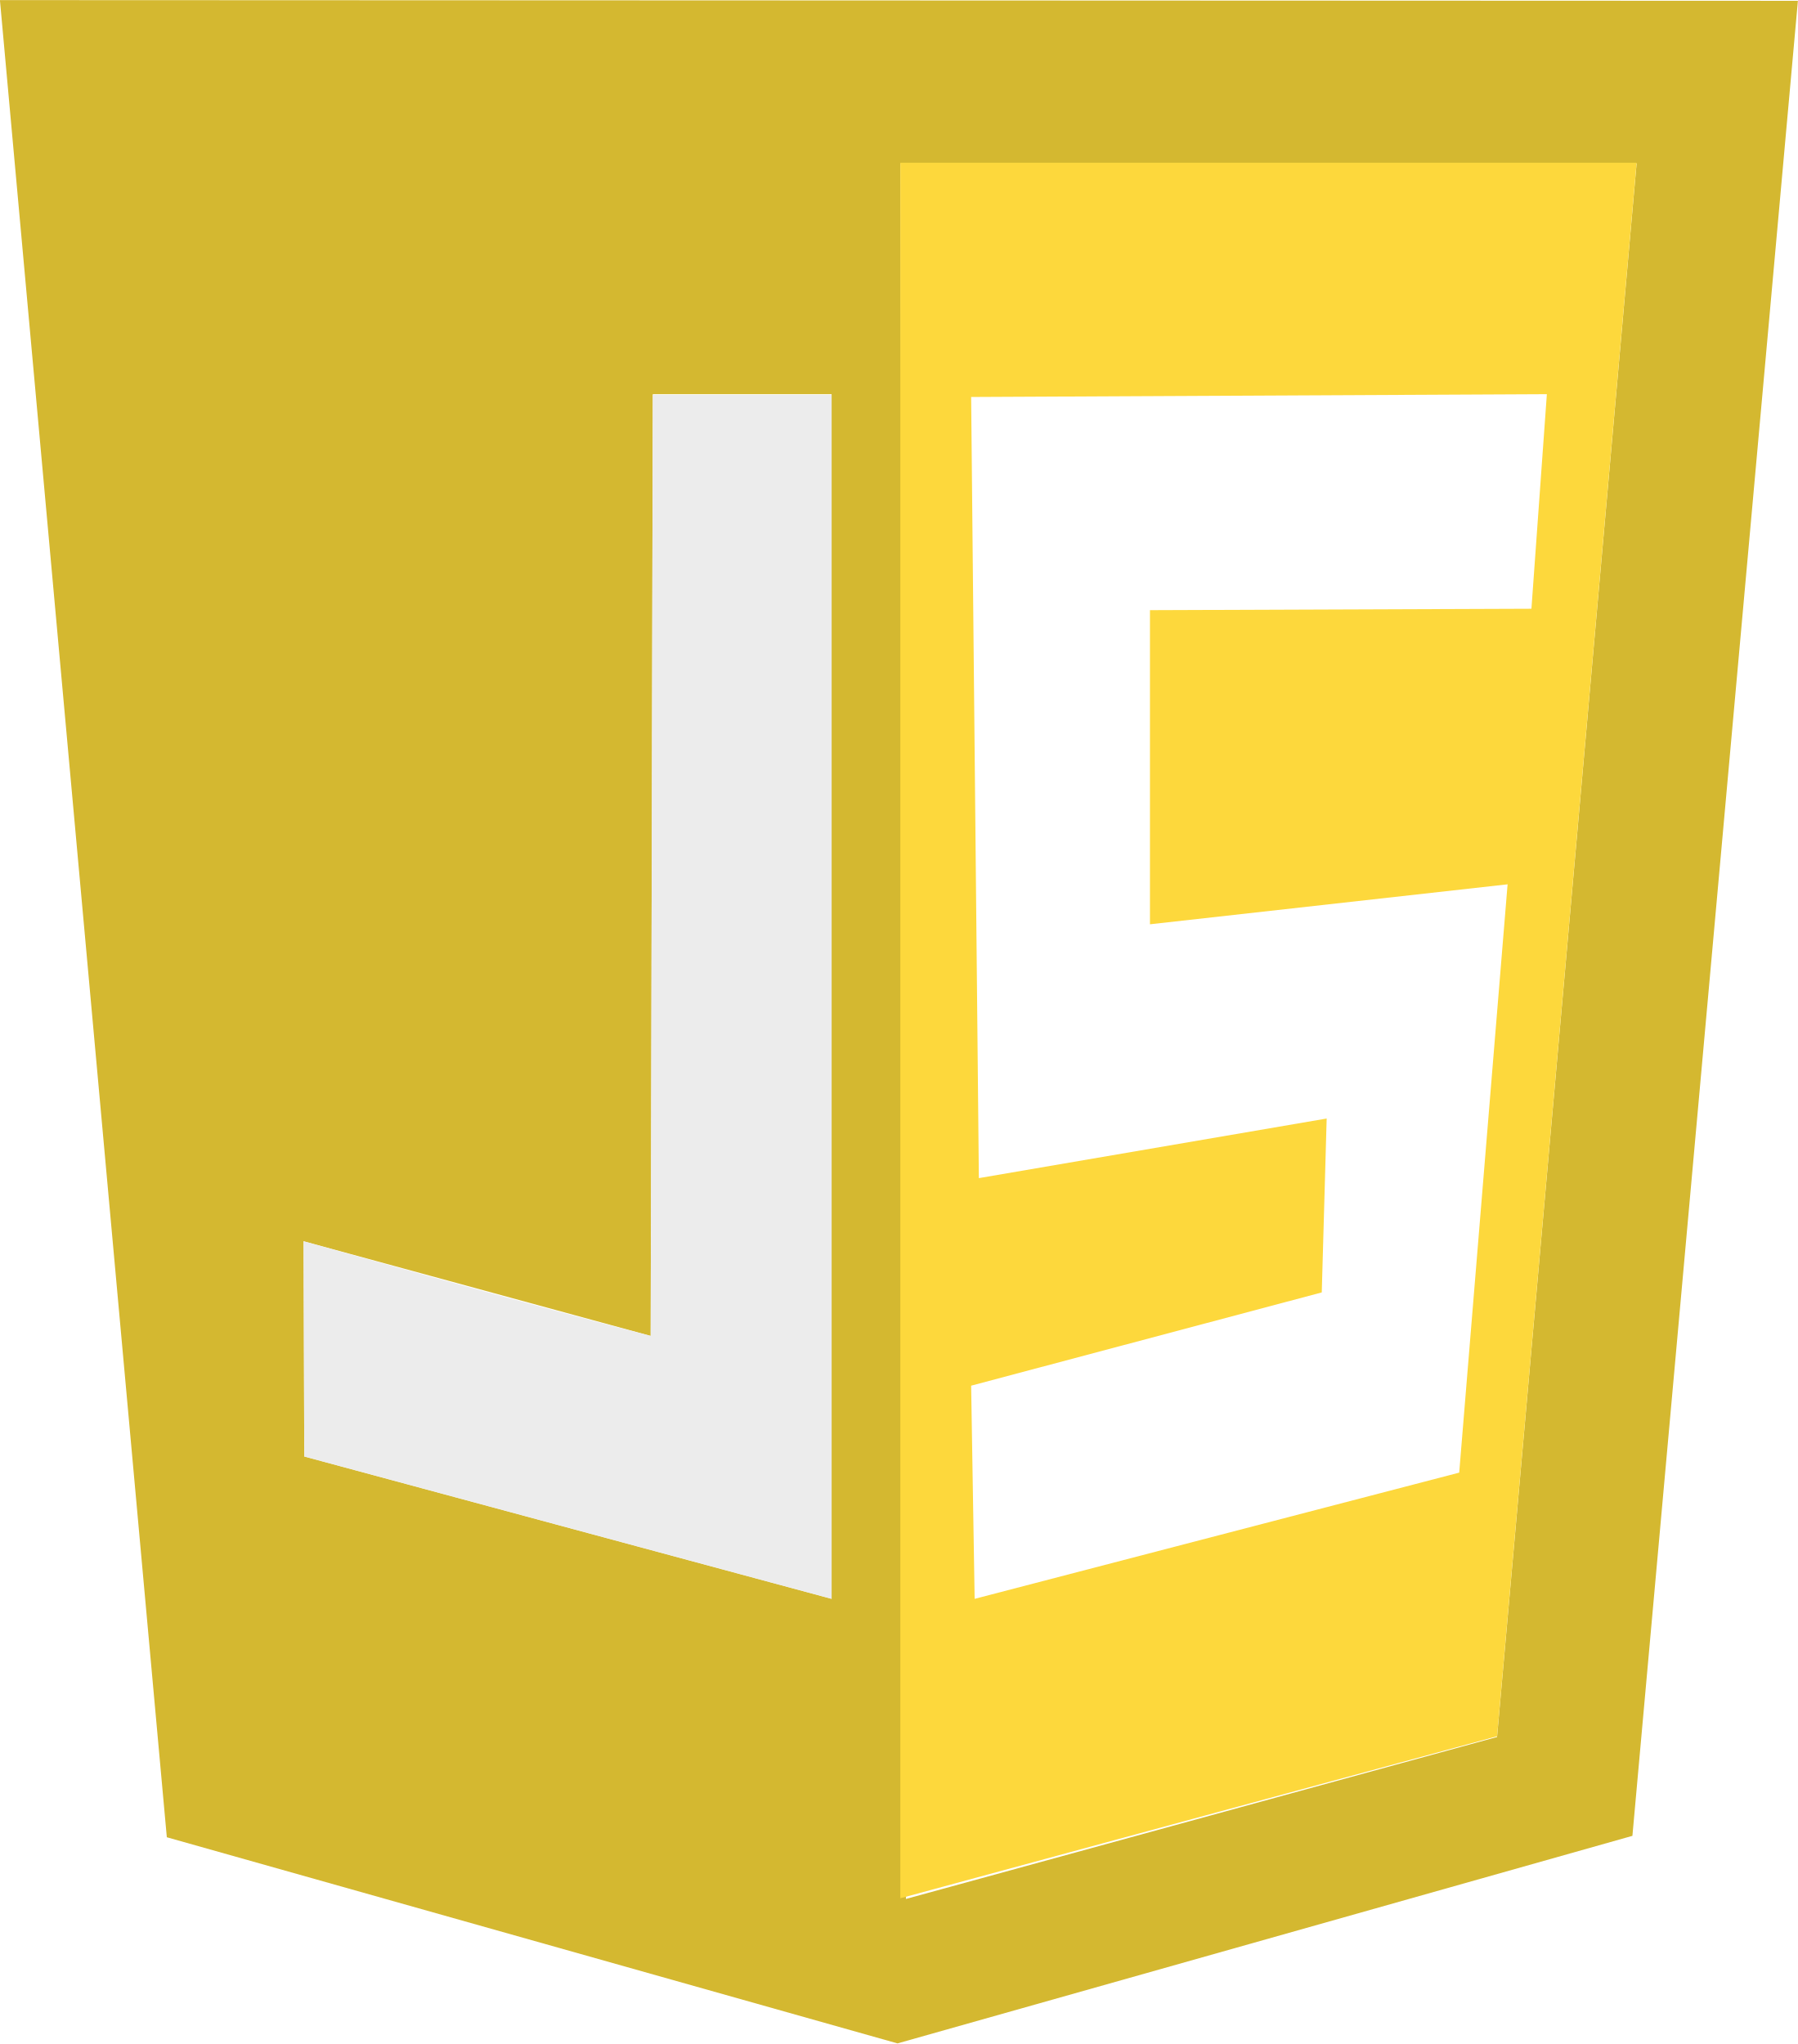
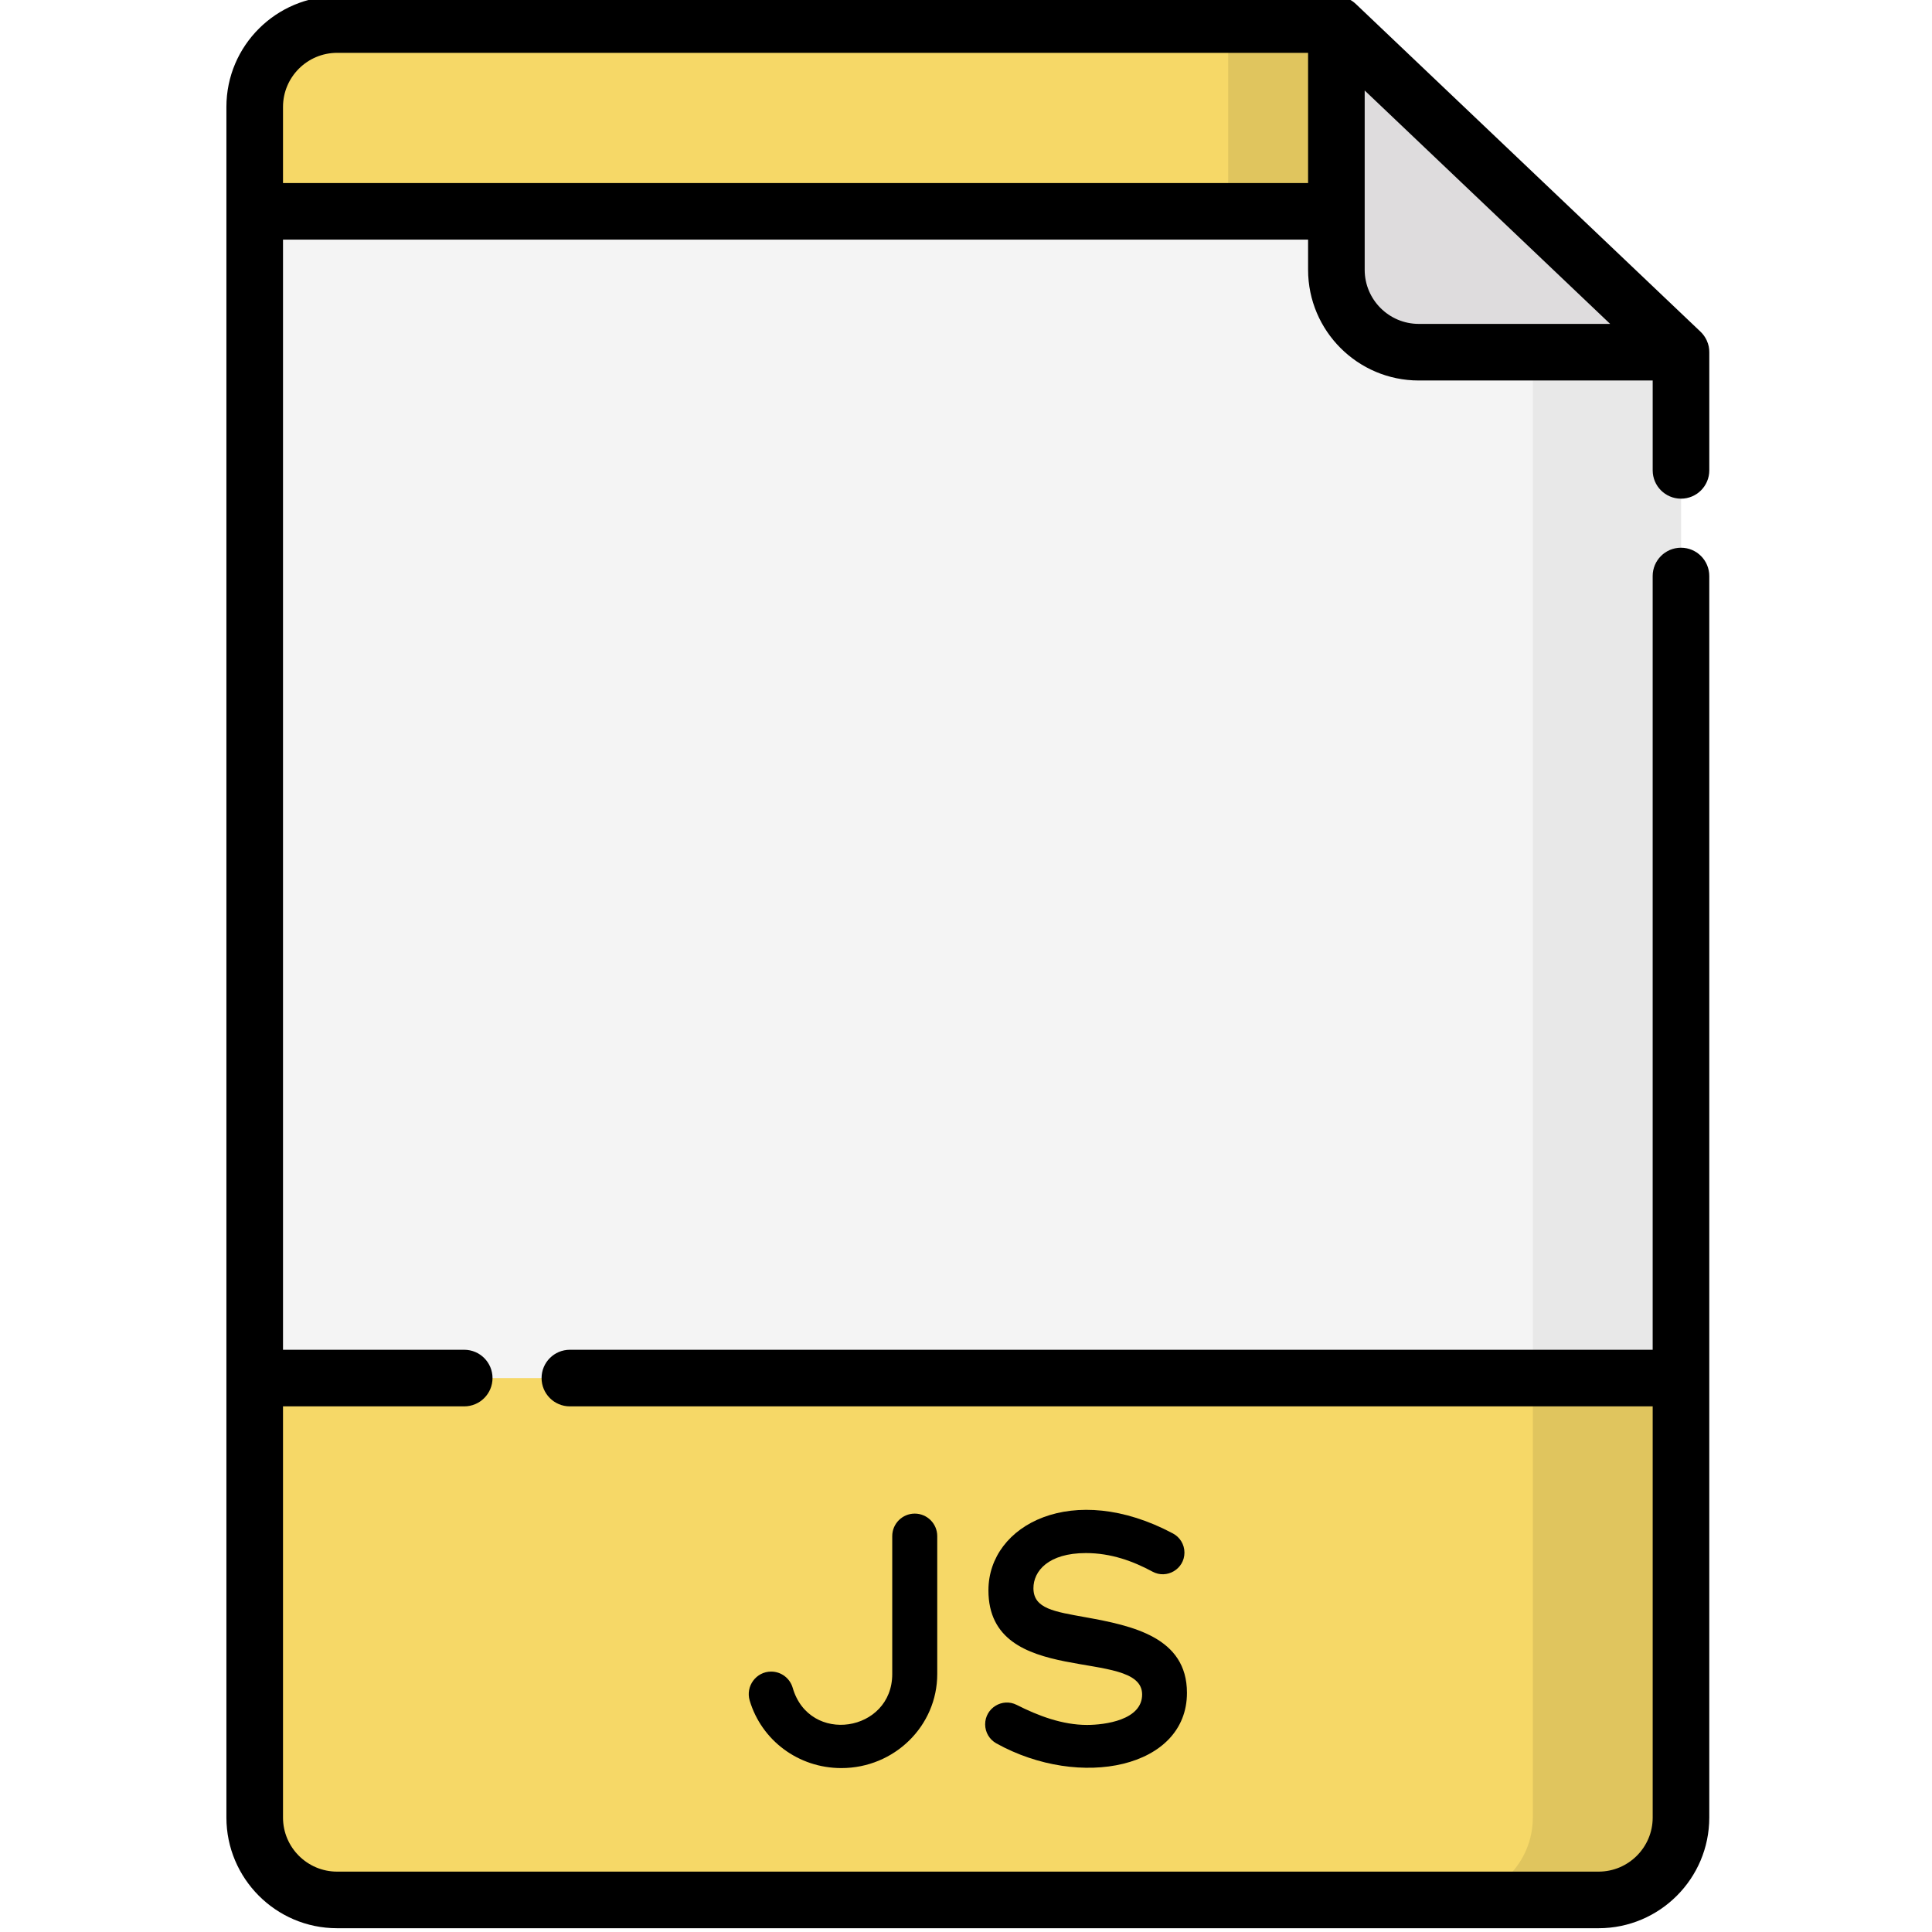
- <svg xmlns="http://www.w3.org/2000/svg" id="svg4525" viewBox="0 0 256.4 291.5" width="2199" height="2500">
-   <style>.st0{fill:#d4b830}.st1,.st2{opacity:.986;fill:#ebebeb;fill-opacity:0;enable-background:new}.st2{fill-opacity:.922}.st3{fill:#fdd83c}</style>
-   <g id="g5193" transform="translate(4.988 -113.385)">
-     <path id="path5113" class="st0" d="M18.8 375.4L-5 113.4l256.4.1-23.6 261.7L123 404.8 18.8 375.4zm189.7-14.3l19.9-224.4h-105l.8 247.5 84.3-23.1zm-94.9-191.5H88.1l-.3 134.3-49.5-13.5.1 30.7 75.2 20.3V169.6z" />
-     <path id="path5159" class="st1" d="M105.2 338.9c-3.3-1-19.6-5.4-36.2-9.9l-30.1-8.1v-15.1c0-14.8 0-15.1 1.5-14.6.8.3 11.8 3.3 24.4 6.8l22.9 6.3.2-67 .2-67h25v85.2c0 67.7-.2 85.2-.9 85.2-.5-.1-3.7-.9-7-1.8z" />
-     <path id="path5157" class="st2" d="M38.4 321.1l-.1-30.7s31.6 8.9 49.5 13.5l.3-134.2h25.5v171.7l-75.2-20.3z" />
-     <path id="path5117" class="st3" d="M123.4 136.6h105L208.5 361l-85.1 23.1V136.6zm79.7 186.8l6.9-83.9-51 5.7v-44.8l54.4-.2 2.2-30.6-82.1.4 1.1 111.4 49.6-8.5-.7 24.8-50 13.3.5 30.4 69.1-18z" />
-   </g>
+ <svg xmlns="http://www.w3.org/2000/svg" height="511pt" viewBox="-59 1 511 511.999" width="511pt">
+   <path d="m364.145 504.5h-334.312c-12.055 0-21.832-9.777-21.832-21.832v-453.332c0-12.059 9.777-21.836 21.832-21.836h264.824l91.324 86.832v388.332c0 12.059-9.777 21.836-21.836 21.836zm0 0" fill="#f4f4f4" />
+   <path d="m294.656 7.5h-39.266l91.324 86.832v388.332c0 12.059-9.773 21.836-21.832 21.836h39.262c12.059 0 21.836-9.777 21.836-21.836v-388.332zm0 0" fill="#e8e8e8" />
+   <path d="m346.715 57-52.059-49.5h-264.824c-12.055 0-21.832 9.777-21.832 21.836v27.664zm0 0" fill="#f6d867" />
+   <path d="m265.988 57h80.727l-52.059-49.5h-28.668zm0 0" fill="#e0c55e" />
+   <path d="m294.656 7.5v65c0 12.059 9.773 21.832 21.832 21.832h69.492zm0 0" fill="#dedcdd" />
+   <path d="m8 366.203v116.461c0 12.059 9.773 21.836 21.832 21.836h334.312c12.059 0 21.832-9.777 21.832-21.836v-116.461zm0 0" fill="#f6d867" />
+   <path d="m346.715 482.668c0 12.055-9.773 21.832-21.832 21.832h39.262c.379 0 .754-.012 1.125-.027 1.488-.078 2.938-.301 4.332-.66.699-.18 1.383-.395 2.051-.637.672-.246 1.324-.523 1.961-.828 2.227-1.074 4.242-2.512 5.973-4.242.496-.496.965-1.012 1.41-1.551.223-.27.438-.547.648-.824 1.254-1.684 2.277-3.551 3.012-5.559.246-.668.457-1.352.637-2.051.449-1.742.688-3.57.688-5.453v-116.465h-39.266zm0 0" fill="#e0c55e" />
+   <path d="m385.98 133.152c4.141 0 7.5-3.355 7.5-7.5v-31.27c0-1.074-.16-2.027-.684-3.18-.387-.836-.934-1.625-1.648-2.305-17.562-16.699-74.305-70.648-91.324-86.832-2.16-2.051-4.758-2.07-4.656-2.047-.488-.035 11.887-.012-265.336-.02-16.086 0-29.332 13.07-29.332 29.336v453.332c0 16.086 13.074 29.332 29.332 29.332h334.312c16.176 0 29.332-13.16 29.332-29.332v-329.016c0-4.141-3.355-7.5-7.5-7.5-4.141 0-7.5 3.359-7.5 7.5v205.051h-286.953c-4.145 0-7.5 3.359-7.5 7.5 0 4.145 3.355 7.5 7.5 7.5h286.957v108.965c0 7.902-6.43 14.332-14.336 14.332h-334.312c-7.902 0-14.332-6.43-14.332-14.332v-108.965h48.023c4.141 0 7.5-3.355 7.5-7.5 0-4.141-3.359-7.5-7.5-7.5h-48.023v-294.203h271.656v8c0 16.176 13.16 29.336 29.332 29.336h61.992v23.816c0 4.145 3.355 7.5 7.5 7.5zm-370.48-83.648v-20.168c0-7.902 6.43-14.332 14.332-14.332h257.324v34.5zm300.988 37.332c-7.902 0-14.332-6.43-14.332-14.336v-47.52l65.051 61.855zm0 0" />
+   <path d="m163.469 469.559c14.031 0 25.41-11.156 25.41-24.922v-36.551c0-3.293-2.672-5.965-5.961-5.965-3.293 0-5.965 2.672-5.965 5.965v36.551c0 15.379-21.969 18.875-26.383 3.641-.719-2.477-3-4.289-5.707-4.289-3.977 0-6.82 3.875-5.688 7.672 3.137 10.516 12.863 17.898 24.293 17.898zm0 0" />
+   <path d="m228.57 458.125c-6.531 0-12.941-2.422-18.621-5.305-3.832-1.953-8.375.852-8.375 5.145 0 2.168 1.195 4.059 2.965 5.047 22.266 12.355 50.516 6.527 50.516-13.391 0-14.758-14.465-17.789-26.879-20.035-8.223-1.488-13.777-2.25-13.805-7.664-.02-4.555 3.938-9.344 13.902-9.344 6.664 0 12.504 2.141 17.652 4.922 3.77 2.051 8.465-.668 8.465-5.047 0-2.191-1.227-4.098-3.035-5.062-26.438-14.098-48.879-2.391-48.91 15.027-.043 26.223 40.621 14.918 40.73 27.586.059 6.848-9.918 8.121-14.605 8.121zm0 0" />
</svg>
